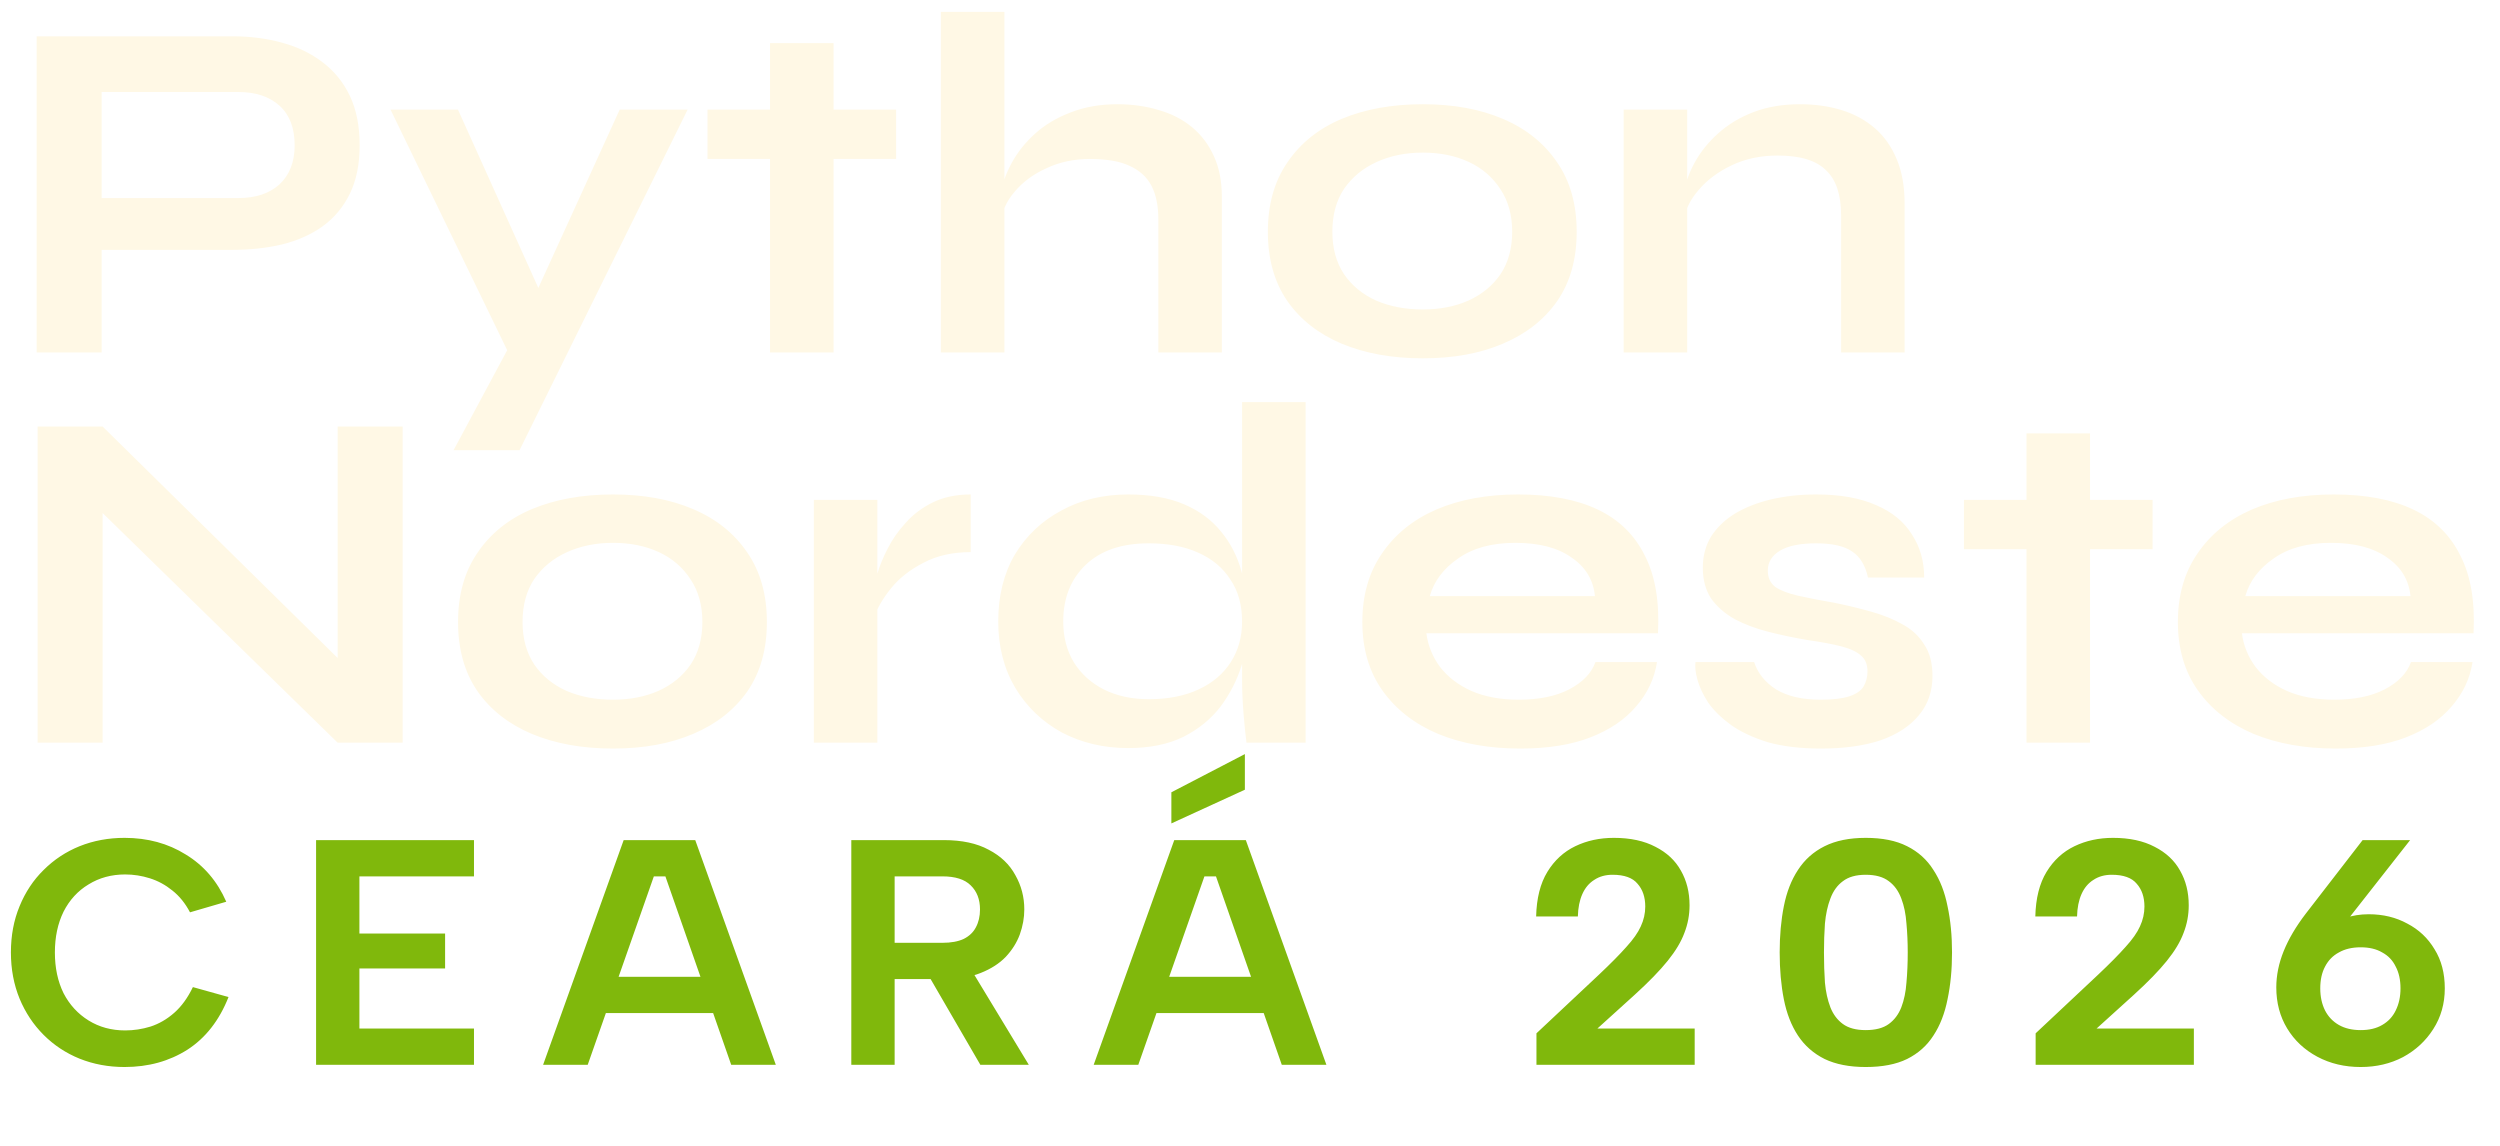
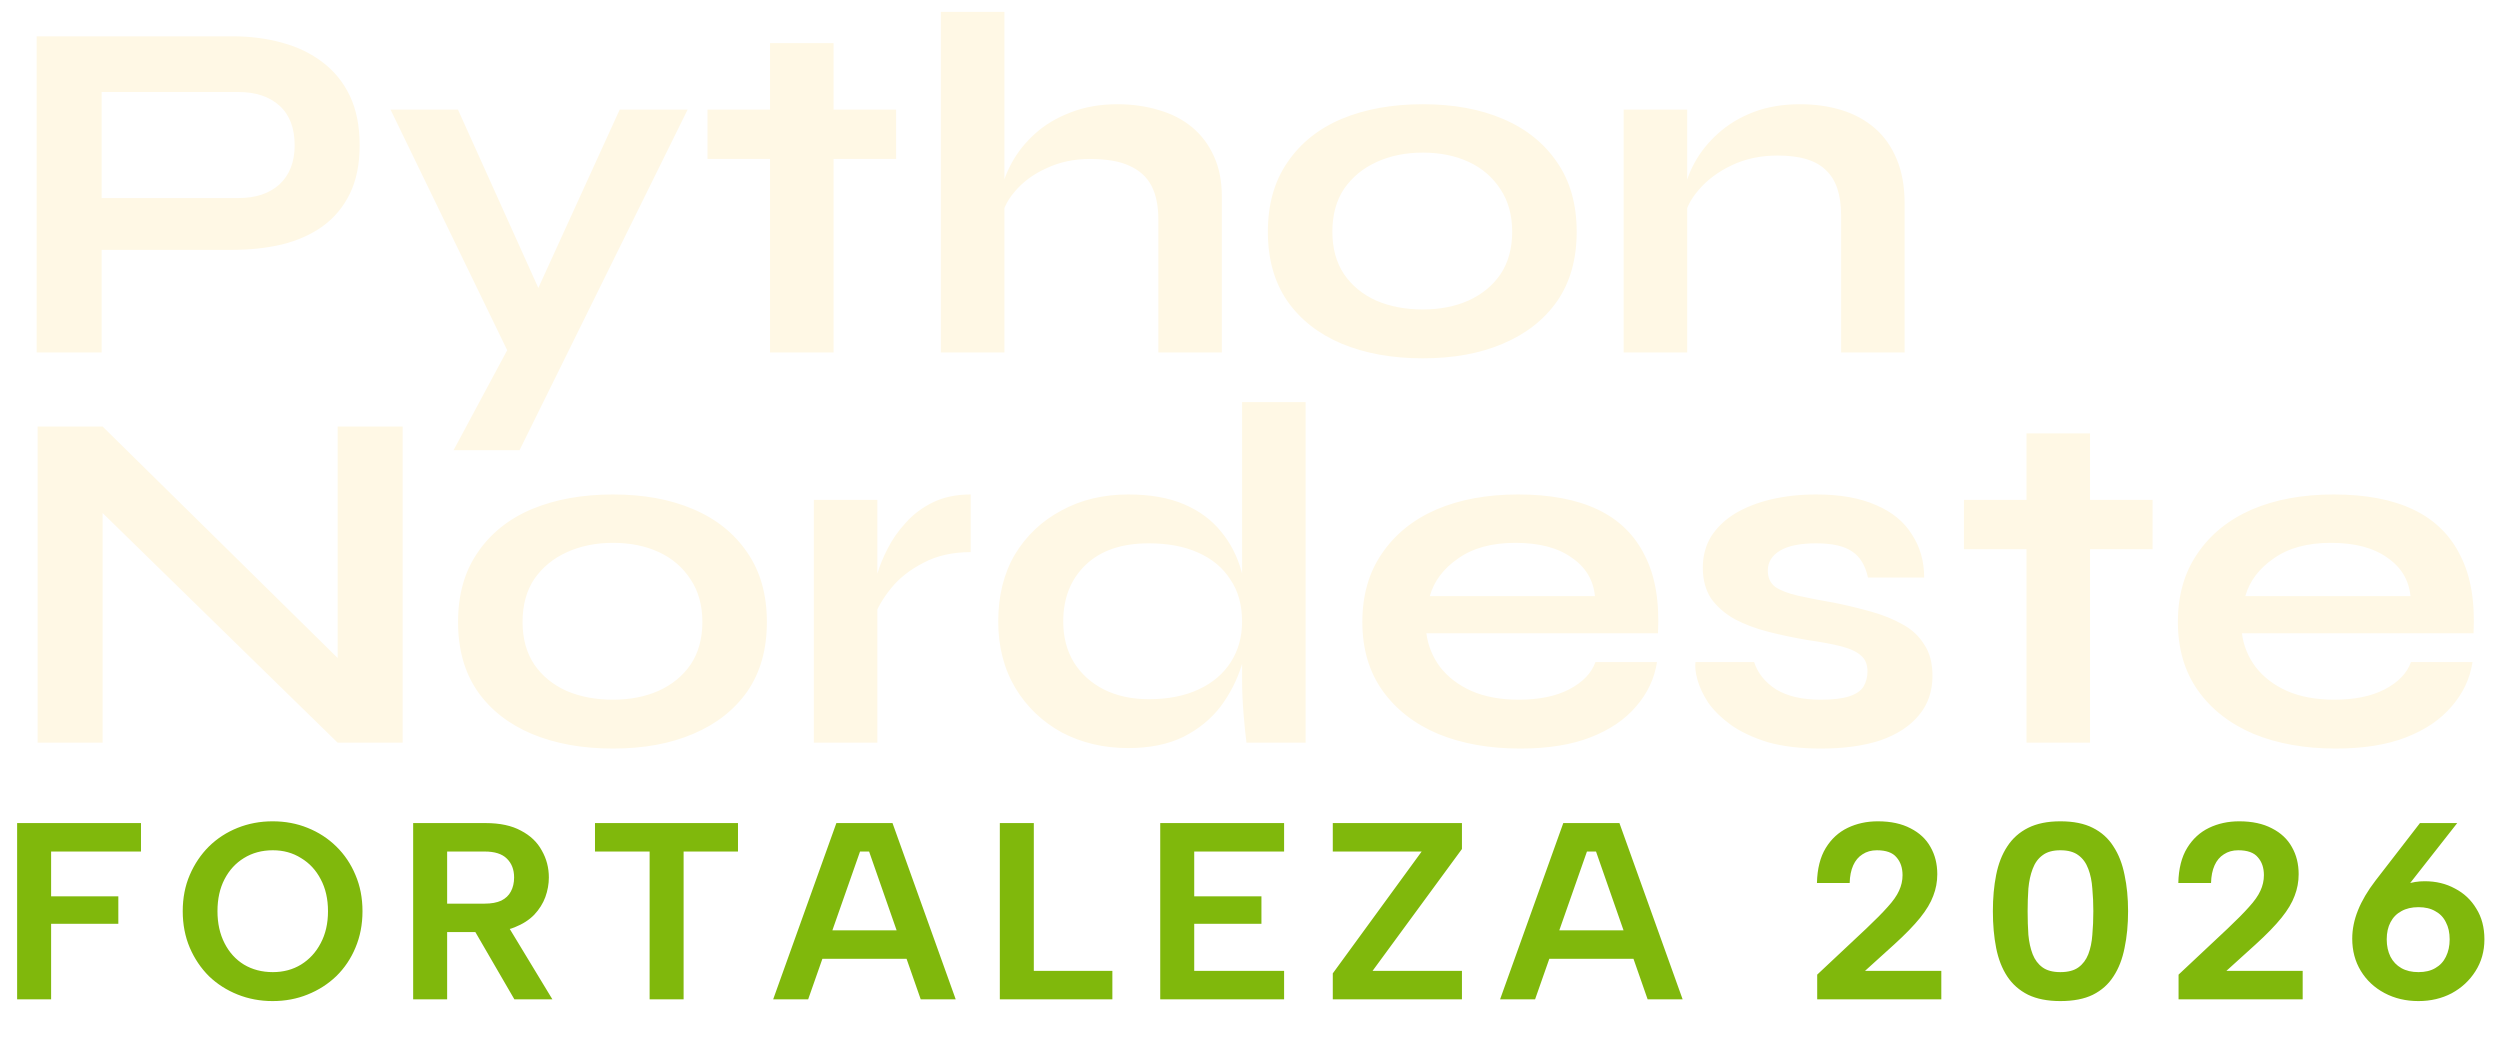
- <svg xmlns="http://www.w3.org/2000/svg" width="993" height="455" viewBox="0 0 993 455" fill="none">
-   <path d="M4.334 378.308C4.334 371.594 5.482 365.475 7.776 359.951C10.071 354.342 13.258 349.54 17.337 345.546C21.417 341.467 26.176 338.322 31.615 336.113C37.139 333.903 43.088 332.798 49.462 332.798C58.641 332.798 66.757 335.008 73.811 339.427C80.95 343.761 86.304 350.008 89.873 358.167L75.468 362.373C73.598 358.804 71.261 355.914 68.457 353.705C65.737 351.495 62.763 349.88 59.533 348.861C56.303 347.841 53.032 347.331 49.717 347.331C44.278 347.331 39.434 348.648 35.184 351.283C30.935 353.832 27.621 357.444 25.241 362.118C22.946 366.793 21.799 372.189 21.799 378.308C21.799 384.427 22.946 389.824 25.241 394.498C27.621 399.088 30.935 402.699 35.184 405.334C39.434 407.969 44.278 409.286 49.717 409.286C53.117 409.286 56.474 408.776 59.788 407.756C63.188 406.651 66.332 404.824 69.222 402.275C72.111 399.725 74.576 396.325 76.615 392.076L90.766 396.028C87.111 405.292 81.672 412.26 74.448 416.935C67.224 421.524 58.896 423.819 49.462 423.819C43.088 423.819 37.139 422.714 31.615 420.504C26.176 418.295 21.417 415.15 17.337 411.071C13.258 406.991 10.071 402.19 7.776 396.665C5.482 391.056 4.334 384.937 4.334 378.308ZM188.267 348.096H142.756V370.787H176.793V384.682H142.756V408.521H188.267V422.926H125.547V333.69H188.267V348.096ZM264.295 348.096H259.706L233.445 422.926H215.726L247.723 333.69H276.151L308.148 422.926H290.429L264.295 348.096ZM235.102 387.997H287.114V402.402H235.102V387.997ZM389.258 361.226C389.258 357.232 388.026 354.045 385.561 351.665C383.182 349.285 379.442 348.096 374.343 348.096H355.349V374.484H374.343C377.743 374.484 380.547 373.974 382.757 372.954C384.967 371.849 386.581 370.32 387.601 368.365C388.706 366.325 389.258 363.946 389.258 361.226ZM374.853 333.69C382.077 333.69 388.026 334.965 392.7 337.515C397.46 339.979 400.987 343.336 403.281 347.586C405.661 351.75 406.851 356.297 406.851 361.226C406.851 364.541 406.256 367.855 405.066 371.169C403.876 374.399 402.006 377.374 399.457 380.093C396.907 382.728 393.593 384.852 389.513 386.467C385.519 388.082 380.632 388.889 374.853 388.889H355.349V422.926H338.139V333.69H374.853ZM384.542 383.153L408.635 422.926H389.386L366.312 383.153H384.542ZM494.461 299.526V313.676L465.268 327.062V314.696L494.461 299.526ZM482.988 348.096H478.399L452.138 422.926H434.418L466.415 333.69H494.843L526.841 422.926H509.121L482.988 348.096ZM453.795 387.997H505.807V402.402H453.795V387.997ZM610.28 410.433L635.139 387.104C639.728 382.77 643.34 379.116 645.975 376.141C648.694 373.167 650.606 370.447 651.711 367.983C652.901 365.433 653.496 362.798 653.496 360.079C653.496 356.339 652.476 353.322 650.436 351.028C648.482 348.648 645.167 347.458 640.493 347.458C637.688 347.458 635.266 348.138 633.227 349.498C631.187 350.773 629.615 352.642 628.51 355.107C627.405 357.572 626.81 360.546 626.725 364.031H610.153C610.323 356.807 611.81 350.9 614.615 346.311C617.419 341.722 621.116 338.322 625.705 336.113C630.295 333.903 635.394 332.798 641.003 332.798C647.547 332.798 653.071 333.988 657.575 336.368C662.08 338.662 665.437 341.807 667.646 345.801C669.941 349.795 671.088 354.385 671.088 359.569C671.088 363.393 670.408 367.048 669.048 370.532C667.774 374.017 665.564 377.713 662.42 381.623C659.275 385.532 654.898 390.036 649.289 395.136L634.501 408.521H673.128V422.926H610.28V410.433ZM706.887 378.308C706.887 371.594 707.439 365.475 708.544 359.951C709.649 354.342 711.519 349.54 714.153 345.546C716.788 341.467 720.315 338.322 724.734 336.113C729.153 333.903 734.593 332.798 741.052 332.798C747.681 332.798 753.162 333.903 757.496 336.113C761.916 338.322 765.4 341.467 767.95 345.546C770.584 349.54 772.454 354.342 773.559 359.951C774.749 365.475 775.344 371.594 775.344 378.308C775.344 385.107 774.749 391.311 773.559 396.92C772.454 402.53 770.584 407.331 767.95 411.326C765.4 415.32 761.916 418.422 757.496 420.632C753.162 422.756 747.681 423.819 741.052 423.819C734.593 423.819 729.153 422.756 724.734 420.632C720.315 418.422 716.788 415.32 714.153 411.326C711.519 407.331 709.649 402.53 708.544 396.92C707.439 391.311 706.887 385.107 706.887 378.308ZM757.751 378.308C757.751 374.314 757.581 370.49 757.242 366.835C756.987 363.096 756.307 359.781 755.202 356.892C754.097 353.917 752.44 351.623 750.23 350.008C748.02 348.308 744.961 347.458 741.052 347.458C737.227 347.458 734.21 348.308 732.001 350.008C729.791 351.623 728.134 353.917 727.029 356.892C725.924 359.781 725.202 363.096 724.862 366.835C724.607 370.49 724.479 374.314 724.479 378.308C724.479 382.558 724.607 386.552 724.862 390.291C725.202 393.946 725.924 397.218 727.029 400.107C728.134 402.912 729.791 405.122 732.001 406.736C734.21 408.351 737.227 409.158 741.052 409.158C744.961 409.158 748.02 408.351 750.23 406.736C752.44 405.122 754.097 402.912 755.202 400.107C756.307 397.218 756.987 393.946 757.242 390.291C757.581 386.552 757.751 382.558 757.751 378.308ZM808.556 410.433L833.415 387.104C838.004 382.77 841.616 379.116 844.25 376.141C846.97 373.167 848.882 370.447 849.987 367.983C851.177 365.433 851.772 362.798 851.772 360.079C851.772 356.339 850.752 353.322 848.712 351.028C846.758 348.648 843.443 347.458 838.769 347.458C835.964 347.458 833.542 348.138 831.502 349.498C829.463 350.773 827.891 352.642 826.786 355.107C825.681 357.572 825.086 360.546 825.001 364.031H808.429C808.599 356.807 810.086 350.9 812.89 346.311C815.695 341.722 819.392 338.322 823.981 336.113C828.57 333.903 833.67 332.798 839.279 332.798C845.823 332.798 851.347 333.988 855.851 336.368C860.355 338.662 863.712 341.807 865.922 345.801C868.217 349.795 869.364 354.385 869.364 359.569C869.364 363.393 868.684 367.048 867.324 370.532C866.049 374.017 863.84 377.713 860.695 381.623C857.551 385.532 853.174 390.036 847.565 395.136L832.777 408.521H871.404V422.926H808.556V410.433ZM937.67 423.819C931.296 423.819 925.56 422.459 920.46 419.739C915.361 417.02 911.367 413.28 908.477 408.521C905.588 403.762 904.143 398.323 904.143 392.204C904.143 387.444 905.12 382.643 907.075 377.798C909.03 372.954 911.962 367.983 915.871 362.883L938.435 333.69H957.302L930.786 367.473L914.214 385.065C915.744 378.351 918.888 373.039 923.647 369.13C928.407 365.135 934.143 363.138 940.857 363.138C946.551 363.138 951.65 364.371 956.155 366.835C960.744 369.215 964.356 372.614 966.991 377.034C969.71 381.368 971.07 386.552 971.07 392.586C971.07 398.62 969.54 404.017 966.481 408.776C963.506 413.45 959.512 417.147 954.497 419.867C949.483 422.501 943.874 423.819 937.67 423.819ZM921.608 392.586C921.608 395.901 922.245 398.833 923.52 401.382C924.795 403.847 926.622 405.759 929.002 407.119C931.381 408.479 934.271 409.158 937.67 409.158C941.07 409.158 943.917 408.479 946.211 407.119C948.591 405.759 950.376 403.847 951.565 401.382C952.84 398.833 953.478 395.901 953.478 392.586C953.478 389.187 952.84 386.297 951.565 383.917C950.376 381.453 948.591 379.583 946.211 378.308C943.917 376.949 941.07 376.269 937.67 376.269C934.271 376.269 931.381 376.949 929.002 378.308C926.622 379.583 924.795 381.453 923.52 383.917C922.245 386.297 921.608 389.187 921.608 392.586Z" fill="#80B80C" />
-   <path d="M37.266 99.24V78.666H94.718C101.576 78.666 107.01 76.855 111.022 73.232C115.033 69.479 117.038 64.303 117.038 57.704C117.038 50.846 115.033 45.606 111.022 41.983C107.01 38.36 101.576 36.548 94.718 36.548H40.371V140H14.557V14.421H92.388C99.376 14.421 105.91 15.263 111.992 16.945C118.203 18.627 123.573 21.215 128.102 24.708C132.76 28.202 136.383 32.666 138.971 38.101C141.559 43.535 142.853 50.07 142.853 57.704C142.853 65.209 141.559 71.614 138.971 76.92C136.383 82.225 132.76 86.56 128.102 89.924C123.573 93.159 118.203 95.553 111.992 97.105C105.91 98.529 99.376 99.24 92.388 99.24H37.266ZM155.116 43.535H181.901L223.631 136.118L201.892 140L155.116 43.535ZM273.124 43.535L206.356 178.819H180.154L208.685 125.637L246.145 43.535H273.124ZM281.019 43.535H355.939V63.139H281.019V43.535ZM305.863 17.139H331.095V140H305.863V17.139ZM460.088 140V87.013C460.088 81.707 459.182 77.308 457.371 73.814C455.559 70.32 452.648 67.668 448.637 65.856C444.755 64.045 439.514 63.139 432.915 63.139C426.575 63.139 420.817 64.368 415.641 66.827C410.465 69.156 406.26 72.261 403.025 76.143C399.79 79.896 397.978 83.907 397.59 88.177L397.396 77.502C398.043 73.232 399.531 68.962 401.86 64.692C404.189 60.422 407.295 56.54 411.177 53.046C415.058 49.552 419.717 46.77 425.151 44.7C430.715 42.5 436.926 41.401 443.784 41.401C449.736 41.401 455.236 42.177 460.282 43.73C465.329 45.153 469.728 47.417 473.481 50.523C477.233 53.628 480.144 57.51 482.215 62.169C484.285 66.697 485.32 72.067 485.32 78.278V140H460.088ZM373.716 140V4.717H398.949V140H373.716ZM565.122 142.329C552.958 142.329 542.218 140.388 532.902 136.506C523.715 132.624 516.533 126.996 511.358 119.62C506.182 112.115 503.594 102.928 503.594 92.059C503.594 81.19 506.182 72.003 511.358 64.498C516.533 56.863 523.715 51.105 532.902 47.223C542.218 43.341 552.958 41.401 565.122 41.401C577.285 41.401 587.895 43.341 596.953 47.223C606.14 51.105 613.321 56.863 618.497 64.498C623.673 72.003 626.261 81.19 626.261 92.059C626.261 102.928 623.673 112.115 618.497 119.62C613.321 126.996 606.14 132.624 596.953 136.506C587.895 140.388 577.285 142.329 565.122 142.329ZM565.122 122.92C571.85 122.92 577.867 121.755 583.172 119.426C588.607 116.968 592.877 113.474 595.982 108.945C599.088 104.287 600.641 98.658 600.641 92.059C600.641 85.46 599.088 79.831 595.982 75.173C592.877 70.385 588.672 66.762 583.366 64.303C578.061 61.845 571.979 60.616 565.122 60.616C558.393 60.616 552.311 61.845 546.877 64.303C541.442 66.762 537.107 70.32 533.872 74.979C530.767 79.637 529.214 85.33 529.214 92.059C529.214 98.658 530.767 104.287 533.872 108.945C536.978 113.474 541.248 116.968 546.683 119.426C552.117 121.755 558.264 122.92 565.122 122.92ZM644.914 43.535H670.146V140H644.914V43.535ZM714.981 41.401C720.934 41.401 726.433 42.177 731.479 43.73C736.526 45.282 740.925 47.676 744.678 50.911C748.43 54.146 751.342 58.287 753.412 63.333C755.482 68.25 756.517 74.138 756.517 80.996V140H731.285V85.46C731.285 77.308 729.28 71.356 725.268 67.603C721.387 63.721 714.981 61.78 706.053 61.78C699.325 61.78 693.243 63.074 687.808 65.662C682.374 68.25 677.974 71.55 674.61 75.561C671.246 79.443 669.305 83.519 668.787 87.789L668.593 77.89C669.24 73.361 670.728 68.962 673.057 64.692C675.386 60.422 678.492 56.54 682.374 53.046C686.385 49.423 691.108 46.576 696.543 44.506C701.977 42.436 708.123 41.401 714.981 41.401ZM142.271 269.38L134.119 272.679V169.421H159.933V295H134.119L32.608 195.818L40.76 192.519V295H14.945V169.421H40.76L142.271 269.38ZM243.465 297.329C231.301 297.329 220.562 295.388 211.245 291.506C202.058 287.624 194.876 281.996 189.701 274.62C184.525 267.115 181.937 257.928 181.937 247.059C181.937 236.19 184.525 227.003 189.701 219.498C194.876 211.863 202.058 206.105 211.245 202.223C220.562 198.341 231.301 196.4 243.465 196.4C255.628 196.4 266.238 198.341 275.296 202.223C284.483 206.105 291.664 211.863 296.84 219.498C302.016 227.003 304.604 236.19 304.604 247.059C304.604 257.928 302.016 267.115 296.84 274.62C291.664 281.996 284.483 287.624 275.296 291.506C266.238 295.388 255.628 297.329 243.465 297.329ZM243.465 277.92C250.193 277.92 256.21 276.755 261.515 274.426C266.95 271.968 271.22 268.474 274.325 263.945C277.431 259.287 278.984 253.658 278.984 247.059C278.984 240.46 277.431 234.831 274.325 230.173C271.22 225.385 267.015 221.762 261.709 219.304C256.404 216.845 250.323 215.616 243.465 215.616C236.736 215.616 230.654 216.845 225.22 219.304C219.785 221.762 215.45 225.32 212.215 229.979C209.11 234.637 207.557 240.33 207.557 247.059C207.557 253.658 209.11 259.287 212.215 263.945C215.321 268.474 219.591 271.968 225.026 274.426C230.46 276.755 236.607 277.92 243.465 277.92ZM323.257 198.536H348.489V295H323.257V198.536ZM385.561 219.304C378.315 219.304 372.039 220.727 366.734 223.574C361.428 226.291 357.158 229.655 353.923 233.666C350.689 237.678 348.424 241.56 347.13 245.312L346.936 234.637C347.066 233.084 347.583 230.82 348.489 227.844C349.395 224.738 350.753 221.439 352.565 217.945C354.376 214.322 356.77 210.893 359.746 207.658C362.722 204.294 366.345 201.576 370.616 199.506C374.886 197.436 379.867 196.4 385.561 196.4V219.304ZM448.13 297.135C438.425 297.135 429.627 295.065 421.733 290.924C413.97 286.654 407.823 280.766 403.295 273.262C398.766 265.627 396.501 256.828 396.501 246.865C396.501 236.643 398.701 227.779 403.1 220.274C407.629 212.769 413.776 206.946 421.539 202.806C429.303 198.536 438.167 196.4 448.13 196.4C456.8 196.4 464.175 197.694 470.257 200.282C476.338 202.87 481.255 206.493 485.008 211.152C488.76 215.68 491.478 220.986 493.16 227.067C494.971 233.149 495.877 239.748 495.877 246.865C495.877 252.558 494.971 258.381 493.16 264.333C491.348 270.156 488.566 275.591 484.814 280.637C481.061 285.554 476.144 289.565 470.063 292.671C463.981 295.647 456.67 297.135 448.13 297.135ZM456.282 277.726C463.916 277.726 470.516 276.432 476.08 273.844C481.644 271.256 485.914 267.633 488.89 262.975C491.866 258.316 493.354 252.946 493.354 246.865C493.354 240.266 491.801 234.702 488.696 230.173C485.72 225.515 481.45 221.956 475.886 219.498C470.451 217.039 463.916 215.81 456.282 215.81C445.542 215.81 437.196 218.657 431.244 224.35C425.292 230.043 422.316 237.548 422.316 246.865C422.316 253.076 423.739 258.51 426.586 263.169C429.432 267.698 433.379 271.256 438.425 273.844C443.601 276.432 449.553 277.726 456.282 277.726ZM493.354 159.717H518.586V295H495.101C494.713 292.024 494.324 288.207 493.936 283.548C493.548 278.761 493.354 274.297 493.354 270.156V159.717ZM633.706 262.975H658.162C657.127 269.574 654.345 275.461 649.816 280.637C645.417 285.813 639.4 289.889 631.765 292.865C624.131 295.841 614.815 297.329 603.816 297.329C591.523 297.329 580.654 295.388 571.208 291.506C561.762 287.495 554.387 281.737 549.081 274.232C543.776 266.727 541.124 257.669 541.124 247.059C541.124 236.448 543.712 227.391 548.887 219.886C554.063 212.251 561.245 206.429 570.432 202.417C579.748 198.406 590.618 196.4 603.04 196.4C615.72 196.4 626.266 198.406 634.677 202.417C643.087 206.429 649.298 212.51 653.31 220.662C657.45 228.685 659.197 238.972 658.55 251.523H566.55C567.197 256.44 569.008 260.904 571.985 264.916C575.09 268.927 579.231 272.097 584.407 274.426C589.712 276.755 595.987 277.92 603.234 277.92C611.256 277.92 617.92 276.561 623.225 273.844C628.66 270.997 632.154 267.374 633.706 262.975ZM601.875 215.616C592.558 215.616 584.989 217.686 579.166 221.827C573.343 225.838 569.591 230.82 567.909 236.772H633.512C632.865 230.302 629.76 225.191 624.196 221.439C618.761 217.557 611.321 215.616 601.875 215.616ZM673.444 262.975H696.735C698.158 267.374 701.07 270.997 705.469 273.844C709.998 276.561 715.886 277.92 723.132 277.92C728.049 277.92 731.866 277.467 734.583 276.561C737.301 275.655 739.177 274.361 740.212 272.679C741.247 270.868 741.765 268.862 741.765 266.662C741.765 263.945 740.924 261.875 739.242 260.451C737.559 258.899 734.972 257.669 731.478 256.764C727.984 255.858 723.52 255.017 718.085 254.24C712.651 253.335 707.41 252.235 702.364 250.941C697.317 249.647 692.853 247.965 688.971 245.894C685.09 243.695 681.984 240.977 679.655 237.742C677.455 234.378 676.355 230.302 676.355 225.515C676.355 220.856 677.455 216.716 679.655 213.093C681.984 209.469 685.154 206.429 689.165 203.97C693.306 201.512 698.094 199.635 703.528 198.341C709.092 197.047 715.045 196.4 721.385 196.4C730.96 196.4 738.918 197.824 745.259 200.671C751.599 203.388 756.322 207.27 759.427 212.316C762.662 217.233 764.28 222.927 764.28 229.396H741.959C740.924 224.609 738.853 221.18 735.748 219.109C732.642 216.91 727.855 215.81 721.385 215.81C715.045 215.81 710.257 216.78 707.022 218.721C703.787 220.662 702.17 223.315 702.17 226.679C702.17 229.396 703.14 231.531 705.081 233.084C707.151 234.508 710.128 235.672 714.009 236.578C718.021 237.484 723.002 238.454 728.955 239.489C734.001 240.524 738.789 241.689 743.318 242.983C747.976 244.277 752.117 245.959 755.74 248.029C759.363 249.97 762.209 252.623 764.28 255.987C766.479 259.222 767.579 263.363 767.579 268.409C767.579 274.62 765.768 279.861 762.145 284.131C758.651 288.401 753.605 291.7 747.005 294.03C740.406 296.229 732.513 297.329 723.326 297.329C715.174 297.329 708.122 296.488 702.17 294.806C696.347 292.994 691.495 290.73 687.613 288.013C683.731 285.166 680.69 282.19 678.49 279.084C676.42 275.849 674.997 272.809 674.22 269.962C673.444 267.115 673.185 264.786 673.444 262.975ZM780.089 198.536H855.009V218.139H780.089V198.536ZM804.933 172.139H830.165V295H804.933V172.139ZM957.638 262.975H982.094C981.058 269.574 978.276 275.461 973.748 280.637C969.348 285.813 963.331 289.889 955.697 292.865C948.063 295.841 938.746 297.329 927.747 297.329C915.455 297.329 904.586 295.388 895.14 291.506C885.694 287.495 878.318 281.737 873.013 274.232C867.708 266.727 865.055 257.669 865.055 247.059C865.055 236.448 867.643 227.391 872.819 219.886C877.995 212.251 885.176 206.429 894.363 202.417C903.68 198.406 914.549 196.4 926.971 196.4C939.652 196.4 950.198 198.406 958.608 202.417C967.019 206.429 973.23 212.51 977.241 220.662C981.382 228.685 983.129 238.972 982.482 251.523H890.481C891.128 256.44 892.94 260.904 895.916 264.916C899.022 268.927 903.162 272.097 908.338 274.426C913.643 276.755 919.919 277.92 927.165 277.92C935.188 277.92 941.852 276.561 947.157 273.844C952.591 270.997 956.085 267.374 957.638 262.975ZM925.806 215.616C916.49 215.616 908.92 217.686 903.098 221.827C897.275 225.838 893.522 230.82 891.84 236.772H957.444C956.797 230.302 953.691 225.191 948.127 221.439C942.693 217.557 935.252 215.616 925.806 215.616Z" fill="#FFF8E5" />
+ <svg xmlns="http://www.w3.org/2000/svg" width="993" height="422" viewBox="0 0 993 422" fill="none">
+   <path d="M6.8 326.926H56V338.226H20.3V356.026H47V366.926H20.3V396.926H6.8V326.926ZM108.28 397.626C103.346 397.626 98.713 396.76 94.38 395.026C90.046 393.293 86.246 390.86 82.98 387.726C79.78 384.526 77.246 380.76 75.38 376.426C73.513 372.026 72.58 367.193 72.58 361.926C72.58 356.66 73.513 351.86 75.38 347.526C77.246 343.193 79.78 339.426 82.98 336.226C86.246 333.026 90.046 330.56 94.38 328.826C98.713 327.093 103.346 326.226 108.28 326.226C113.28 326.226 117.913 327.093 122.18 328.826C126.513 330.56 130.313 333.026 133.58 336.226C136.846 339.426 139.38 343.193 141.18 347.526C143.046 351.86 143.98 356.66 143.98 361.926C143.98 367.193 143.046 372.026 141.18 376.426C139.38 380.76 136.846 384.526 133.58 387.726C130.313 390.86 126.513 393.293 122.18 395.026C117.913 396.76 113.28 397.626 108.28 397.626ZM108.38 386.126C112.58 386.126 116.313 385.126 119.58 383.126C122.913 381.06 125.513 378.226 127.38 374.626C129.313 371.026 130.28 366.793 130.28 361.926C130.28 357.06 129.313 352.826 127.38 349.226C125.513 345.626 122.913 342.826 119.58 340.826C116.313 338.76 112.58 337.726 108.38 337.726C104.046 337.726 100.213 338.76 96.88 340.826C93.613 342.826 91.046 345.626 89.18 349.226C87.313 352.826 86.38 357.06 86.38 361.926C86.38 366.726 87.313 370.96 89.18 374.626C91.046 378.293 93.613 381.126 96.88 383.126C100.213 385.126 104.046 386.126 108.38 386.126ZM204.205 348.526C204.205 345.393 203.238 342.893 201.305 341.026C199.438 339.16 196.505 338.226 192.505 338.226H177.605V358.926H192.505C195.171 358.926 197.371 358.526 199.105 357.726C200.838 356.86 202.105 355.66 202.905 354.126C203.771 352.526 204.205 350.66 204.205 348.526ZM192.905 326.926C198.571 326.926 203.238 327.926 206.905 329.926C210.638 331.86 213.405 334.493 215.205 337.826C217.071 341.093 218.005 344.66 218.005 348.526C218.005 351.126 217.538 353.726 216.605 356.326C215.671 358.86 214.205 361.193 212.205 363.326C210.205 365.393 207.605 367.06 204.405 368.326C201.271 369.593 197.438 370.226 192.905 370.226H177.605V396.926H164.105V326.926H192.905ZM200.505 365.726L219.405 396.926H204.305L186.205 365.726H200.505ZM236.33 326.926H293.13V338.226H271.53V396.926H258.03V338.226H236.33V326.926ZM345.206 338.226H341.606L321.006 396.926H307.106L332.206 326.926H354.506L379.606 396.926H365.706L345.206 338.226ZM322.306 369.526H363.106V380.826H322.306V369.526ZM410.632 326.926V385.626H441.832V396.926H397.132V326.926H410.632ZM510.043 338.226H474.343V356.026H501.043V366.926H474.343V385.626H510.043V396.926H460.843V326.926H510.043V338.226ZM580.683 337.226L545.183 385.626H580.683V396.926H529.383V386.626L564.683 338.226H529.383V326.926H580.683V337.226ZM633.937 338.226H630.337L609.737 396.926H595.837L620.937 326.926H643.237L668.337 396.926H654.437L633.937 338.226ZM611.037 369.526H651.837V380.826H611.037V369.526ZM721.79 387.126L741.29 368.826C744.89 365.426 747.723 362.56 749.79 360.226C751.923 357.893 753.423 355.76 754.29 353.826C755.223 351.826 755.69 349.76 755.69 347.626C755.69 344.693 754.89 342.326 753.29 340.526C751.757 338.66 749.157 337.726 745.49 337.726C743.29 337.726 741.39 338.26 739.79 339.326C738.19 340.326 736.957 341.793 736.09 343.726C735.223 345.66 734.757 347.993 734.69 350.726H721.69C721.823 345.06 722.99 340.426 725.19 336.826C727.39 333.226 730.29 330.56 733.89 328.826C737.49 327.093 741.49 326.226 745.89 326.226C751.023 326.226 755.357 327.16 758.89 329.026C762.423 330.826 765.057 333.293 766.79 336.426C768.59 339.56 769.49 343.16 769.49 347.226C769.49 350.226 768.957 353.093 767.89 355.826C766.89 358.56 765.157 361.46 762.69 364.526C760.223 367.593 756.79 371.126 752.39 375.126L740.79 385.626H771.09V396.926H721.79V387.126ZM791.572 361.926C791.572 356.66 792.005 351.86 792.872 347.526C793.739 343.126 795.205 339.36 797.272 336.226C799.339 333.026 802.105 330.56 805.572 328.826C809.039 327.093 813.305 326.226 818.372 326.226C823.572 326.226 827.872 327.093 831.272 328.826C834.739 330.56 837.472 333.026 839.472 336.226C841.539 339.36 843.005 343.126 843.872 347.526C844.805 351.86 845.272 356.66 845.272 361.926C845.272 367.26 844.805 372.126 843.872 376.526C843.005 380.926 841.539 384.693 839.472 387.826C837.472 390.96 834.739 393.393 831.272 395.126C827.872 396.793 823.572 397.626 818.372 397.626C813.305 397.626 809.039 396.793 805.572 395.126C802.105 393.393 799.339 390.96 797.272 387.826C795.205 384.693 793.739 380.926 792.872 376.526C792.005 372.126 791.572 367.26 791.572 361.926ZM831.472 361.926C831.472 358.793 831.339 355.793 831.072 352.926C830.872 349.993 830.339 347.393 829.472 345.126C828.605 342.793 827.305 340.993 825.572 339.726C823.839 338.393 821.439 337.726 818.372 337.726C815.372 337.726 813.005 338.393 811.272 339.726C809.539 340.993 808.239 342.793 807.372 345.126C806.505 347.393 805.939 349.993 805.672 352.926C805.472 355.793 805.372 358.793 805.372 361.926C805.372 365.26 805.472 368.393 805.672 371.326C805.939 374.193 806.505 376.76 807.372 379.026C808.239 381.226 809.539 382.96 811.272 384.226C813.005 385.493 815.372 386.126 818.372 386.126C821.439 386.126 823.839 385.493 825.572 384.226C827.305 382.96 828.605 381.226 829.472 379.026C830.339 376.76 830.872 374.193 831.072 371.326C831.339 368.393 831.472 365.26 831.472 361.926ZM865.325 387.126L884.825 368.826C888.425 365.426 891.258 362.56 893.325 360.226C895.458 357.893 896.958 355.76 897.825 353.826C898.758 351.826 899.225 349.76 899.225 347.626C899.225 344.693 898.425 342.326 896.825 340.526C895.292 338.66 892.692 337.726 889.025 337.726C886.825 337.726 884.925 338.26 883.325 339.326C881.725 340.326 880.492 341.793 879.625 343.726C878.758 345.66 878.292 347.993 878.225 350.726H865.225C865.358 345.06 866.525 340.426 868.725 336.826C870.925 333.226 873.825 330.56 877.425 328.826C881.025 327.093 885.025 326.226 889.425 326.226C894.558 326.226 898.892 327.16 902.425 329.026C905.958 330.826 908.592 333.293 910.325 336.426C912.125 339.56 913.025 343.16 913.025 347.226C913.025 350.226 912.492 353.093 911.425 355.826C910.425 358.56 908.692 361.46 906.225 364.526C903.758 367.593 900.325 371.126 895.925 375.126L884.325 385.626H914.625V396.926H865.325V387.126ZM960.607 397.626C955.607 397.626 951.107 396.56 947.107 394.426C943.107 392.293 939.974 389.36 937.707 385.626C935.44 381.893 934.307 377.626 934.307 372.826C934.307 369.093 935.074 365.326 936.607 361.526C938.14 357.726 940.44 353.826 943.507 349.826L961.207 326.926H976.007L955.207 353.426L942.207 367.226C943.407 361.96 945.874 357.793 949.607 354.726C953.34 351.593 957.84 350.026 963.107 350.026C967.574 350.026 971.574 350.993 975.107 352.926C978.707 354.793 981.54 357.46 983.607 360.926C985.74 364.326 986.807 368.393 986.807 373.126C986.807 377.86 985.607 382.093 983.207 385.826C980.874 389.493 977.74 392.393 973.807 394.526C969.874 396.593 965.474 397.626 960.607 397.626ZM948.007 373.126C948.007 375.726 948.507 378.026 949.507 380.026C950.507 381.96 951.94 383.46 953.807 384.526C955.674 385.593 957.94 386.126 960.607 386.126C963.274 386.126 965.507 385.593 967.307 384.526C969.174 383.46 970.574 381.96 971.507 380.026C972.507 378.026 973.007 375.726 973.007 373.126C973.007 370.46 972.507 368.193 971.507 366.326C970.574 364.393 969.174 362.926 967.307 361.926C965.507 360.86 963.274 360.326 960.607 360.326C957.94 360.326 955.674 360.86 953.807 361.926C951.94 362.926 950.507 364.393 949.507 366.326C948.507 368.193 948.007 370.46 948.007 373.126Z" fill="#80B80C" />
+   <path d="M37.266 99.24V78.667H94.718C101.576 78.667 107.01 76.855 111.022 73.232C115.033 69.48 117.038 64.304 117.038 57.705C117.038 50.846 115.033 45.606 111.022 41.983C107.01 38.36 101.576 36.548 94.718 36.548H40.371V140H14.557V14.422H92.388C99.376 14.422 105.91 15.263 111.992 16.945C118.203 18.627 123.573 21.215 128.102 24.709C132.76 28.202 136.383 32.666 138.971 38.101C141.559 43.536 142.853 50.07 142.853 57.705C142.853 65.209 141.559 71.615 138.971 76.92C136.383 82.225 132.76 86.56 128.102 89.924C123.573 93.159 118.203 95.553 111.992 97.105C105.91 98.529 99.376 99.24 92.388 99.24H37.266ZM155.116 43.536H181.901L223.631 136.118L201.892 140L155.116 43.536ZM273.124 43.536L206.356 178.819H180.154L208.685 125.637L246.145 43.536H273.124ZM281.019 43.536H355.939V63.139H281.019V43.536ZM305.863 17.139H331.095V140H305.863V17.139ZM460.088 140V87.013C460.088 81.707 459.182 77.308 457.371 73.814C455.559 70.32 452.648 67.668 448.637 65.856C444.755 64.045 439.514 63.139 432.915 63.139C426.575 63.139 420.817 64.368 415.641 66.827C410.465 69.156 406.26 72.261 403.025 76.143C399.79 79.896 397.978 83.907 397.59 88.177L397.396 77.502C398.043 73.232 399.531 68.962 401.86 64.692C404.189 60.422 407.295 56.54 411.177 53.046C415.058 49.553 419.717 46.77 425.151 44.7C430.715 42.501 436.926 41.401 443.784 41.401C449.736 41.401 455.236 42.177 460.282 43.73C465.329 45.153 469.728 47.417 473.481 50.523C477.233 53.629 480.144 57.51 482.215 62.169C484.285 66.698 485.32 72.067 485.32 78.278V140H460.088ZM373.716 140V4.717H398.949V140H373.716ZM565.122 142.329C552.958 142.329 542.218 140.388 532.902 136.506C523.715 132.625 516.533 126.996 511.358 119.62C506.182 112.115 503.594 102.928 503.594 92.059C503.594 81.19 506.182 72.003 511.358 64.498C516.533 56.863 523.715 51.105 532.902 47.223C542.218 43.342 552.958 41.401 565.122 41.401C577.285 41.401 587.895 43.342 596.953 47.223C606.14 51.105 613.321 56.863 618.497 64.498C623.673 72.003 626.261 81.19 626.261 92.059C626.261 102.928 623.673 112.115 618.497 119.62C613.321 126.996 606.14 132.625 596.953 136.506C587.895 140.388 577.285 142.329 565.122 142.329ZM565.122 122.92C571.85 122.92 577.867 121.755 583.172 119.426C588.607 116.968 592.877 113.474 595.982 108.945C599.088 104.287 600.641 98.658 600.641 92.059C600.641 85.46 599.088 79.831 595.982 75.173C592.877 70.385 588.672 66.762 583.366 64.304C578.061 61.845 571.979 60.616 565.122 60.616C558.393 60.616 552.311 61.845 546.877 64.304C541.442 66.762 537.107 70.32 533.872 74.979C530.767 79.637 529.214 85.33 529.214 92.059C529.214 98.658 530.767 104.287 533.872 108.945C536.978 113.474 541.248 116.968 546.683 119.426C552.117 121.755 558.264 122.92 565.122 122.92ZM644.914 43.536H670.146V140H644.914V43.536ZM714.981 41.401C720.934 41.401 726.433 42.177 731.479 43.73C736.526 45.282 740.925 47.676 744.678 50.911C748.43 54.146 751.342 58.287 753.412 63.333C755.482 68.25 756.517 74.138 756.517 80.996V140H731.285V85.46C731.285 77.308 729.28 71.356 725.268 67.603C721.387 63.721 714.981 61.78 706.053 61.78C699.325 61.78 693.243 63.074 687.808 65.662C682.374 68.25 677.974 71.55 674.61 75.561C671.246 79.443 669.305 83.519 668.787 87.789L668.593 77.89C669.24 73.361 670.728 68.962 673.057 64.692C675.386 60.422 678.492 56.54 682.374 53.046C686.385 49.423 691.108 46.576 696.543 44.506C701.977 42.436 708.123 41.401 714.981 41.401ZM142.271 269.38L134.119 272.679V169.422H159.933V295H134.119L32.608 195.818L40.76 192.519V295H14.945V169.422H40.76L142.271 269.38ZM243.465 297.329C231.301 297.329 220.562 295.388 211.245 291.506C202.058 287.625 194.876 281.996 189.701 274.62C184.525 267.115 181.937 257.928 181.937 247.059C181.937 236.19 184.525 227.003 189.701 219.498C194.876 211.863 202.058 206.105 211.245 202.223C220.562 198.342 231.301 196.401 243.465 196.401C255.628 196.401 266.238 198.342 275.296 202.223C284.483 206.105 291.664 211.863 296.84 219.498C302.016 227.003 304.604 236.19 304.604 247.059C304.604 257.928 302.016 267.115 296.84 274.62C291.664 281.996 284.483 287.625 275.296 291.506C266.238 295.388 255.628 297.329 243.465 297.329ZM243.465 277.92C250.193 277.92 256.21 276.755 261.515 274.426C266.95 271.968 271.22 268.474 274.325 263.945C277.431 259.287 278.984 253.658 278.984 247.059C278.984 240.46 277.431 234.831 274.325 230.173C271.22 225.385 267.015 221.762 261.709 219.304C256.404 216.845 250.323 215.616 243.465 215.616C236.736 215.616 230.654 216.845 225.22 219.304C219.785 221.762 215.45 225.321 212.215 229.979C209.11 234.637 207.557 240.33 207.557 247.059C207.557 253.658 209.11 259.287 212.215 263.945C215.321 268.474 219.591 271.968 225.026 274.426C230.46 276.755 236.607 277.92 243.465 277.92ZM323.257 198.536H348.489V295H323.257V198.536ZM385.561 219.304C378.315 219.304 372.039 220.727 366.734 223.574C361.428 226.291 357.158 229.655 353.923 233.667C350.689 237.678 348.424 241.56 347.13 245.312L346.936 234.637C347.066 233.084 347.583 230.82 348.489 227.844C349.395 224.738 350.753 221.439 352.565 217.945C354.376 214.322 356.77 210.893 359.746 207.658C362.722 204.294 366.345 201.576 370.616 199.506C374.886 197.436 379.867 196.401 385.561 196.401V219.304ZM448.13 297.135C438.425 297.135 429.627 295.065 421.733 290.924C413.97 286.654 407.823 280.767 403.295 273.262C398.766 265.627 396.501 256.828 396.501 246.865C396.501 236.643 398.701 227.779 403.1 220.274C407.629 212.769 413.776 206.946 421.539 202.806C429.303 198.536 438.167 196.401 448.13 196.401C456.8 196.401 464.175 197.695 470.257 200.282C476.338 202.87 481.255 206.493 485.008 211.152C488.76 215.681 491.478 220.986 493.16 227.067C494.971 233.149 495.877 239.748 495.877 246.865C495.877 252.558 494.971 258.381 493.16 264.333C491.348 270.156 488.566 275.591 484.814 280.637C481.061 285.554 476.144 289.566 470.063 292.671C463.981 295.647 456.67 297.135 448.13 297.135ZM456.282 277.726C463.916 277.726 470.516 276.432 476.08 273.844C481.644 271.256 485.914 267.633 488.89 262.975C491.866 258.316 493.354 252.947 493.354 246.865C493.354 240.266 491.801 234.702 488.696 230.173C485.72 225.515 481.45 221.956 475.886 219.498C470.451 217.039 463.916 215.81 456.282 215.81C445.542 215.81 437.196 218.657 431.244 224.35C425.292 230.043 422.316 237.548 422.316 246.865C422.316 253.076 423.739 258.511 426.586 263.169C429.432 267.698 433.379 271.256 438.425 273.844C443.601 276.432 449.553 277.726 456.282 277.726ZM493.354 159.717H518.586V295H495.101C494.713 292.024 494.324 288.207 493.936 283.549C493.548 278.761 493.354 274.297 493.354 270.156V159.717ZM633.706 262.975H658.162C657.127 269.574 654.345 275.461 649.816 280.637C645.417 285.813 639.4 289.889 631.765 292.865C624.131 295.841 614.815 297.329 603.816 297.329C591.523 297.329 580.654 295.388 571.208 291.506C561.762 287.495 554.387 281.737 549.081 274.232C543.776 266.727 541.124 257.669 541.124 247.059C541.124 236.449 543.712 227.391 548.887 219.886C554.063 212.252 561.245 206.429 570.432 202.417C579.748 198.406 590.618 196.401 603.04 196.401C615.72 196.401 626.266 198.406 634.677 202.417C643.087 206.429 649.298 212.51 653.31 220.662C657.45 228.685 659.197 238.972 658.55 251.523H566.55C567.197 256.44 569.008 260.904 571.985 264.916C575.09 268.927 579.231 272.097 584.407 274.426C589.712 276.755 595.987 277.92 603.234 277.92C611.256 277.92 617.92 276.561 623.225 273.844C628.66 270.997 632.154 267.374 633.706 262.975ZM601.875 215.616C592.558 215.616 584.989 217.686 579.166 221.827C573.343 225.838 569.591 230.82 567.909 236.772H633.512C632.865 230.302 629.76 225.191 624.196 221.439C618.761 217.557 611.321 215.616 601.875 215.616ZM673.444 262.975H696.735C698.158 267.374 701.07 270.997 705.469 273.844C709.998 276.561 715.886 277.92 723.132 277.92C728.049 277.92 731.866 277.467 734.583 276.561C737.301 275.655 739.177 274.362 740.212 272.679C741.247 270.868 741.765 268.862 741.765 266.662C741.765 263.945 740.924 261.875 739.242 260.451C737.559 258.899 734.972 257.669 731.478 256.764C727.984 255.858 723.52 255.017 718.085 254.24C712.651 253.335 707.41 252.235 702.364 250.941C697.317 249.647 692.853 247.965 688.971 245.894C685.09 243.695 681.984 240.977 679.655 237.743C677.455 234.378 676.355 230.302 676.355 225.515C676.355 220.856 677.455 216.716 679.655 213.093C681.984 209.47 685.154 206.429 689.165 203.97C693.306 201.512 698.094 199.635 703.528 198.342C709.092 197.048 715.045 196.401 721.385 196.401C730.96 196.401 738.918 197.824 745.259 200.671C751.599 203.388 756.322 207.27 759.427 212.316C762.662 217.233 764.28 222.927 764.28 229.397H741.959C740.924 224.609 738.853 221.18 735.748 219.11C732.642 216.91 727.855 215.81 721.385 215.81C715.045 215.81 710.257 216.78 707.022 218.721C703.787 220.662 702.17 223.315 702.17 226.679C702.17 229.397 703.14 231.532 705.081 233.084C707.151 234.508 710.128 235.672 714.009 236.578C718.021 237.484 723.002 238.454 728.955 239.489C734.001 240.525 738.789 241.689 743.318 242.983C747.976 244.277 752.117 245.959 755.74 248.029C759.363 249.97 762.209 252.623 764.28 255.987C766.479 259.222 767.579 263.363 767.579 268.409C767.579 274.62 765.768 279.861 762.145 284.131C758.651 288.401 753.605 291.701 747.005 294.03C740.406 296.229 732.513 297.329 723.326 297.329C715.174 297.329 708.122 296.488 702.17 294.806C696.347 292.994 691.495 290.73 687.613 288.013C683.731 285.166 680.69 282.19 678.49 279.084C676.42 275.85 674.997 272.809 674.22 269.962C673.444 267.115 673.185 264.786 673.444 262.975ZM780.089 198.536H855.009V218.139H780.089V198.536ZM804.933 172.139H830.165V295H804.933V172.139ZM957.638 262.975H982.094C981.058 269.574 978.276 275.461 973.748 280.637C969.348 285.813 963.331 289.889 955.697 292.865C948.063 295.841 938.746 297.329 927.747 297.329C915.455 297.329 904.586 295.388 895.14 291.506C885.694 287.495 878.318 281.737 873.013 274.232C867.708 266.727 865.055 257.669 865.055 247.059C865.055 236.449 867.643 227.391 872.819 219.886C877.995 212.252 885.176 206.429 894.363 202.417C903.68 198.406 914.549 196.401 926.971 196.401C939.652 196.401 950.198 198.406 958.608 202.417C967.019 206.429 973.23 212.51 977.241 220.662C981.382 228.685 983.129 238.972 982.482 251.523H890.481C891.128 256.44 892.94 260.904 895.916 264.916C899.022 268.927 903.162 272.097 908.338 274.426C913.643 276.755 919.919 277.92 927.165 277.92C935.188 277.92 941.852 276.561 947.157 273.844C952.591 270.997 956.085 267.374 957.638 262.975ZM925.806 215.616C916.49 215.616 908.92 217.686 903.098 221.827C897.275 225.838 893.522 230.82 891.84 236.772H957.444C956.797 230.302 953.691 225.191 948.127 221.439C942.693 217.557 935.252 215.616 925.806 215.616Z" fill="#FFF8E5" />
</svg>
